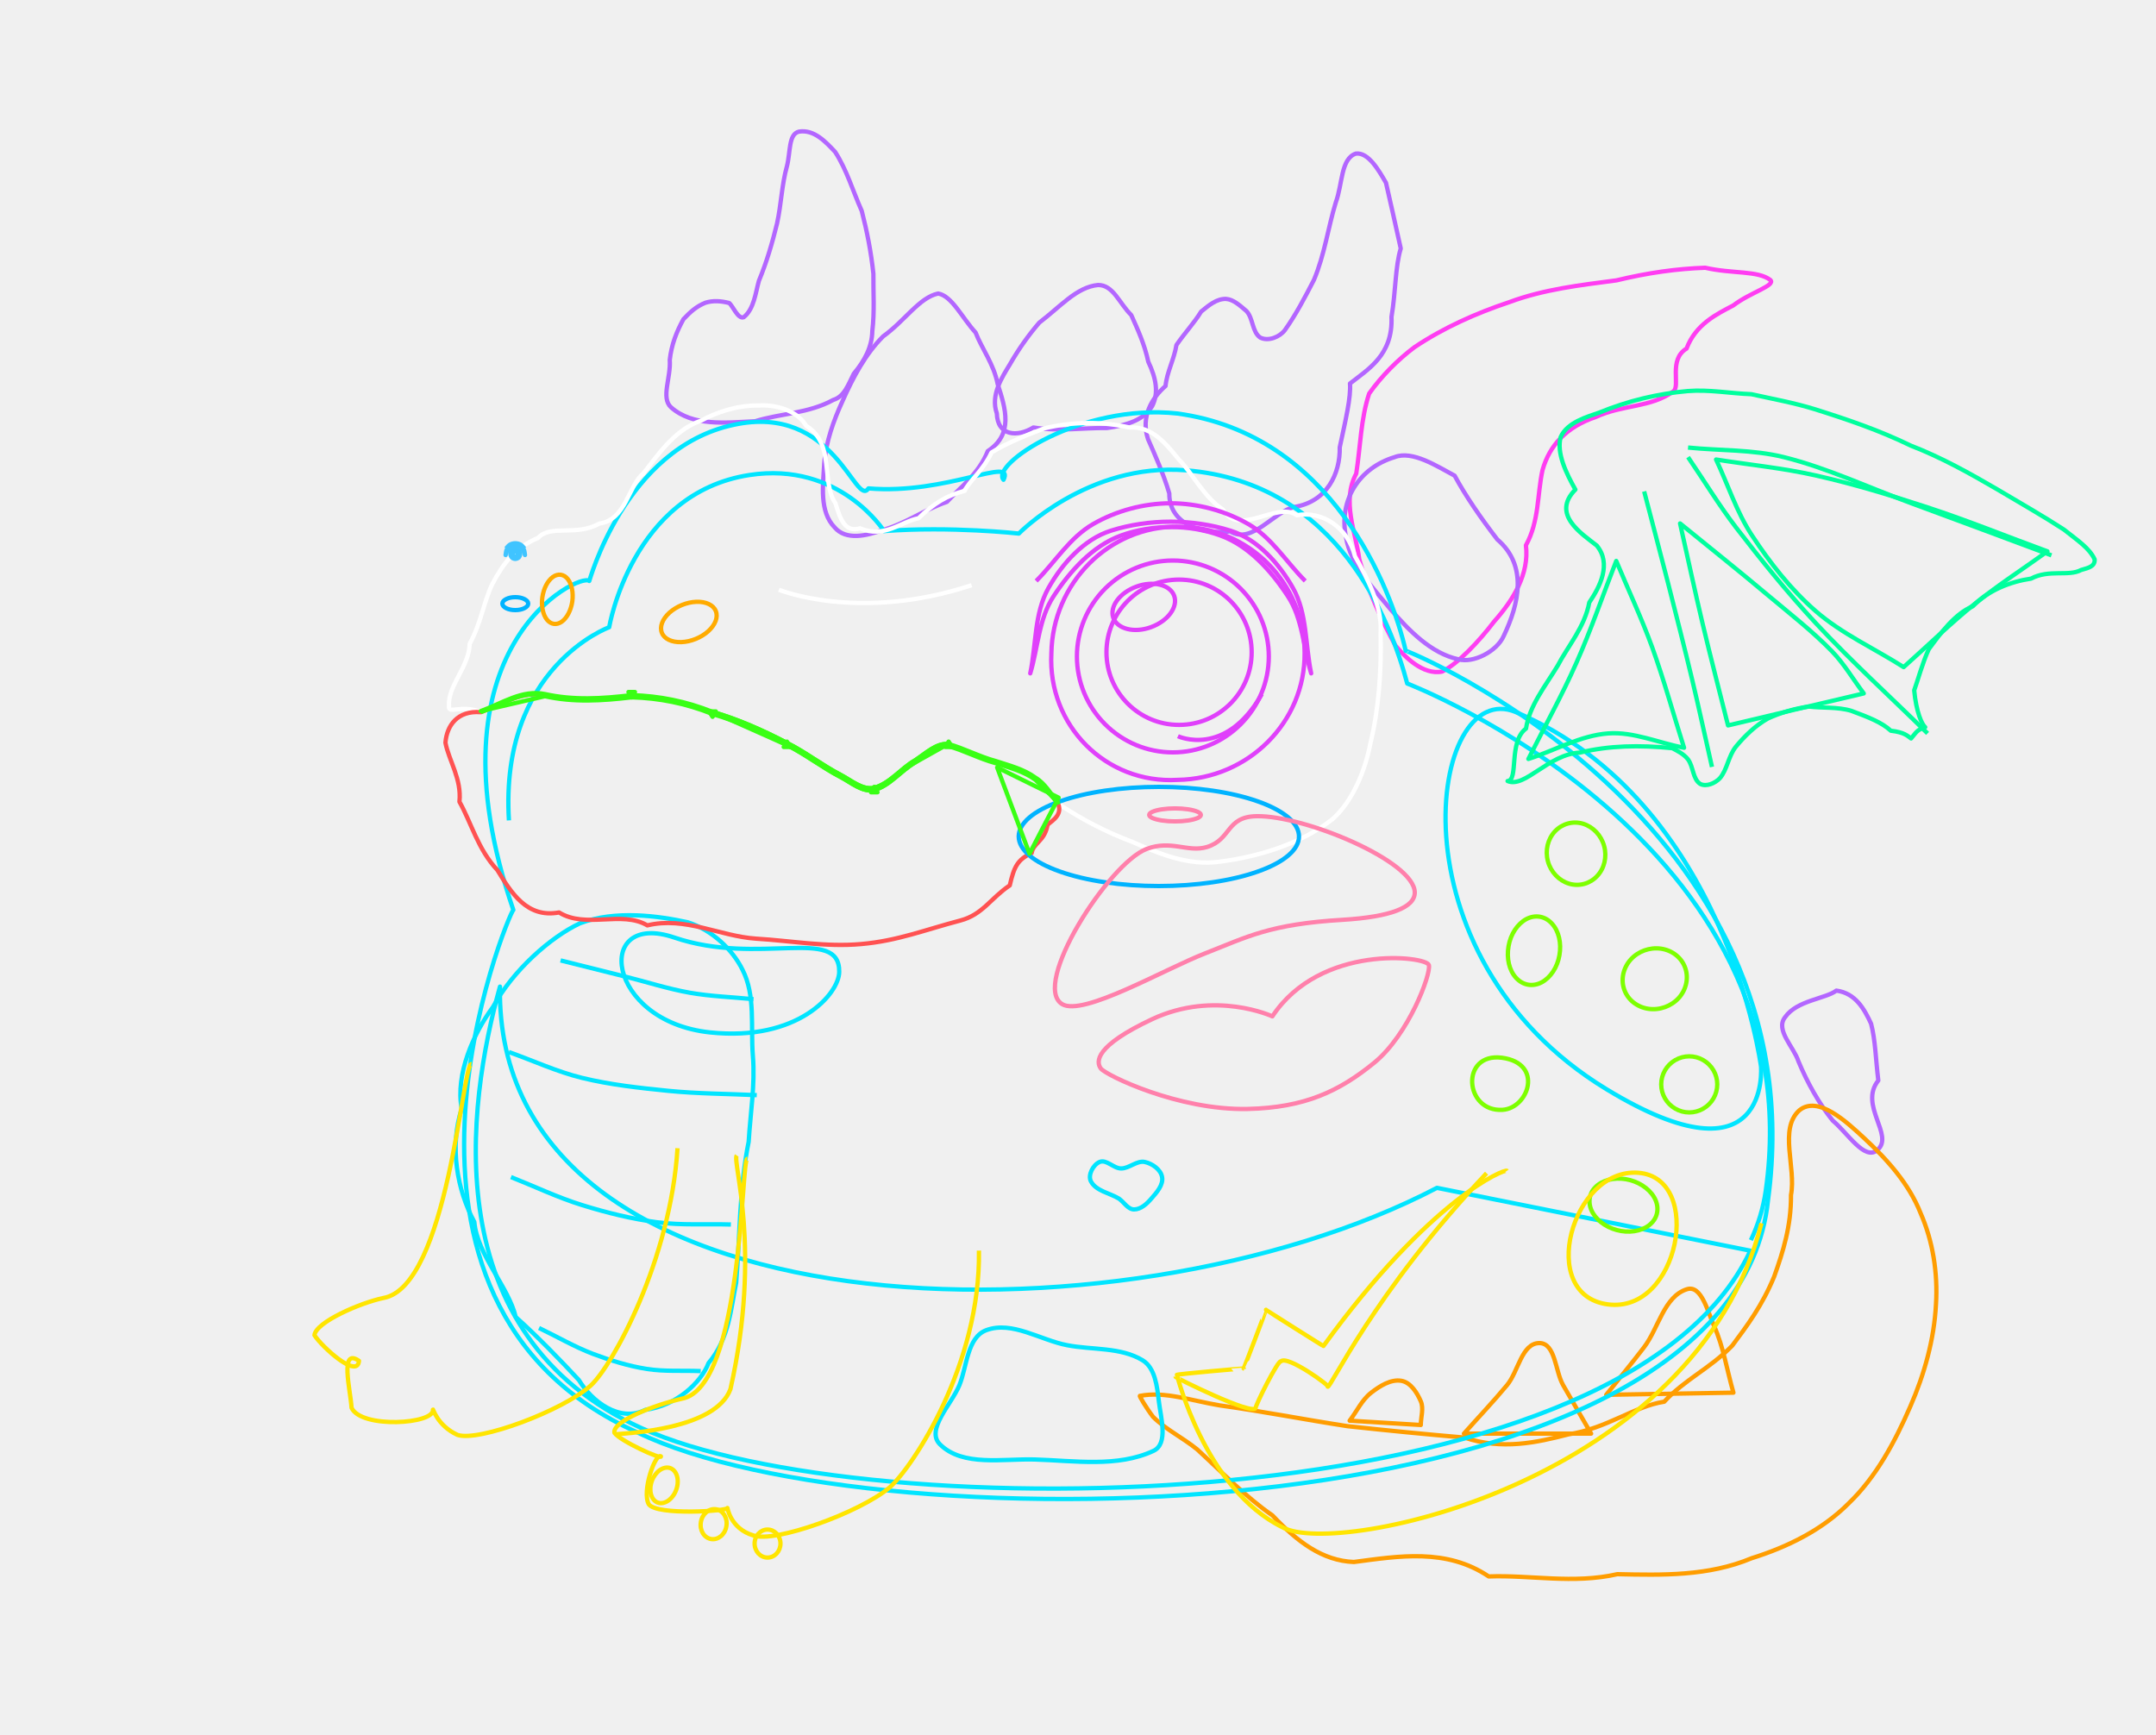
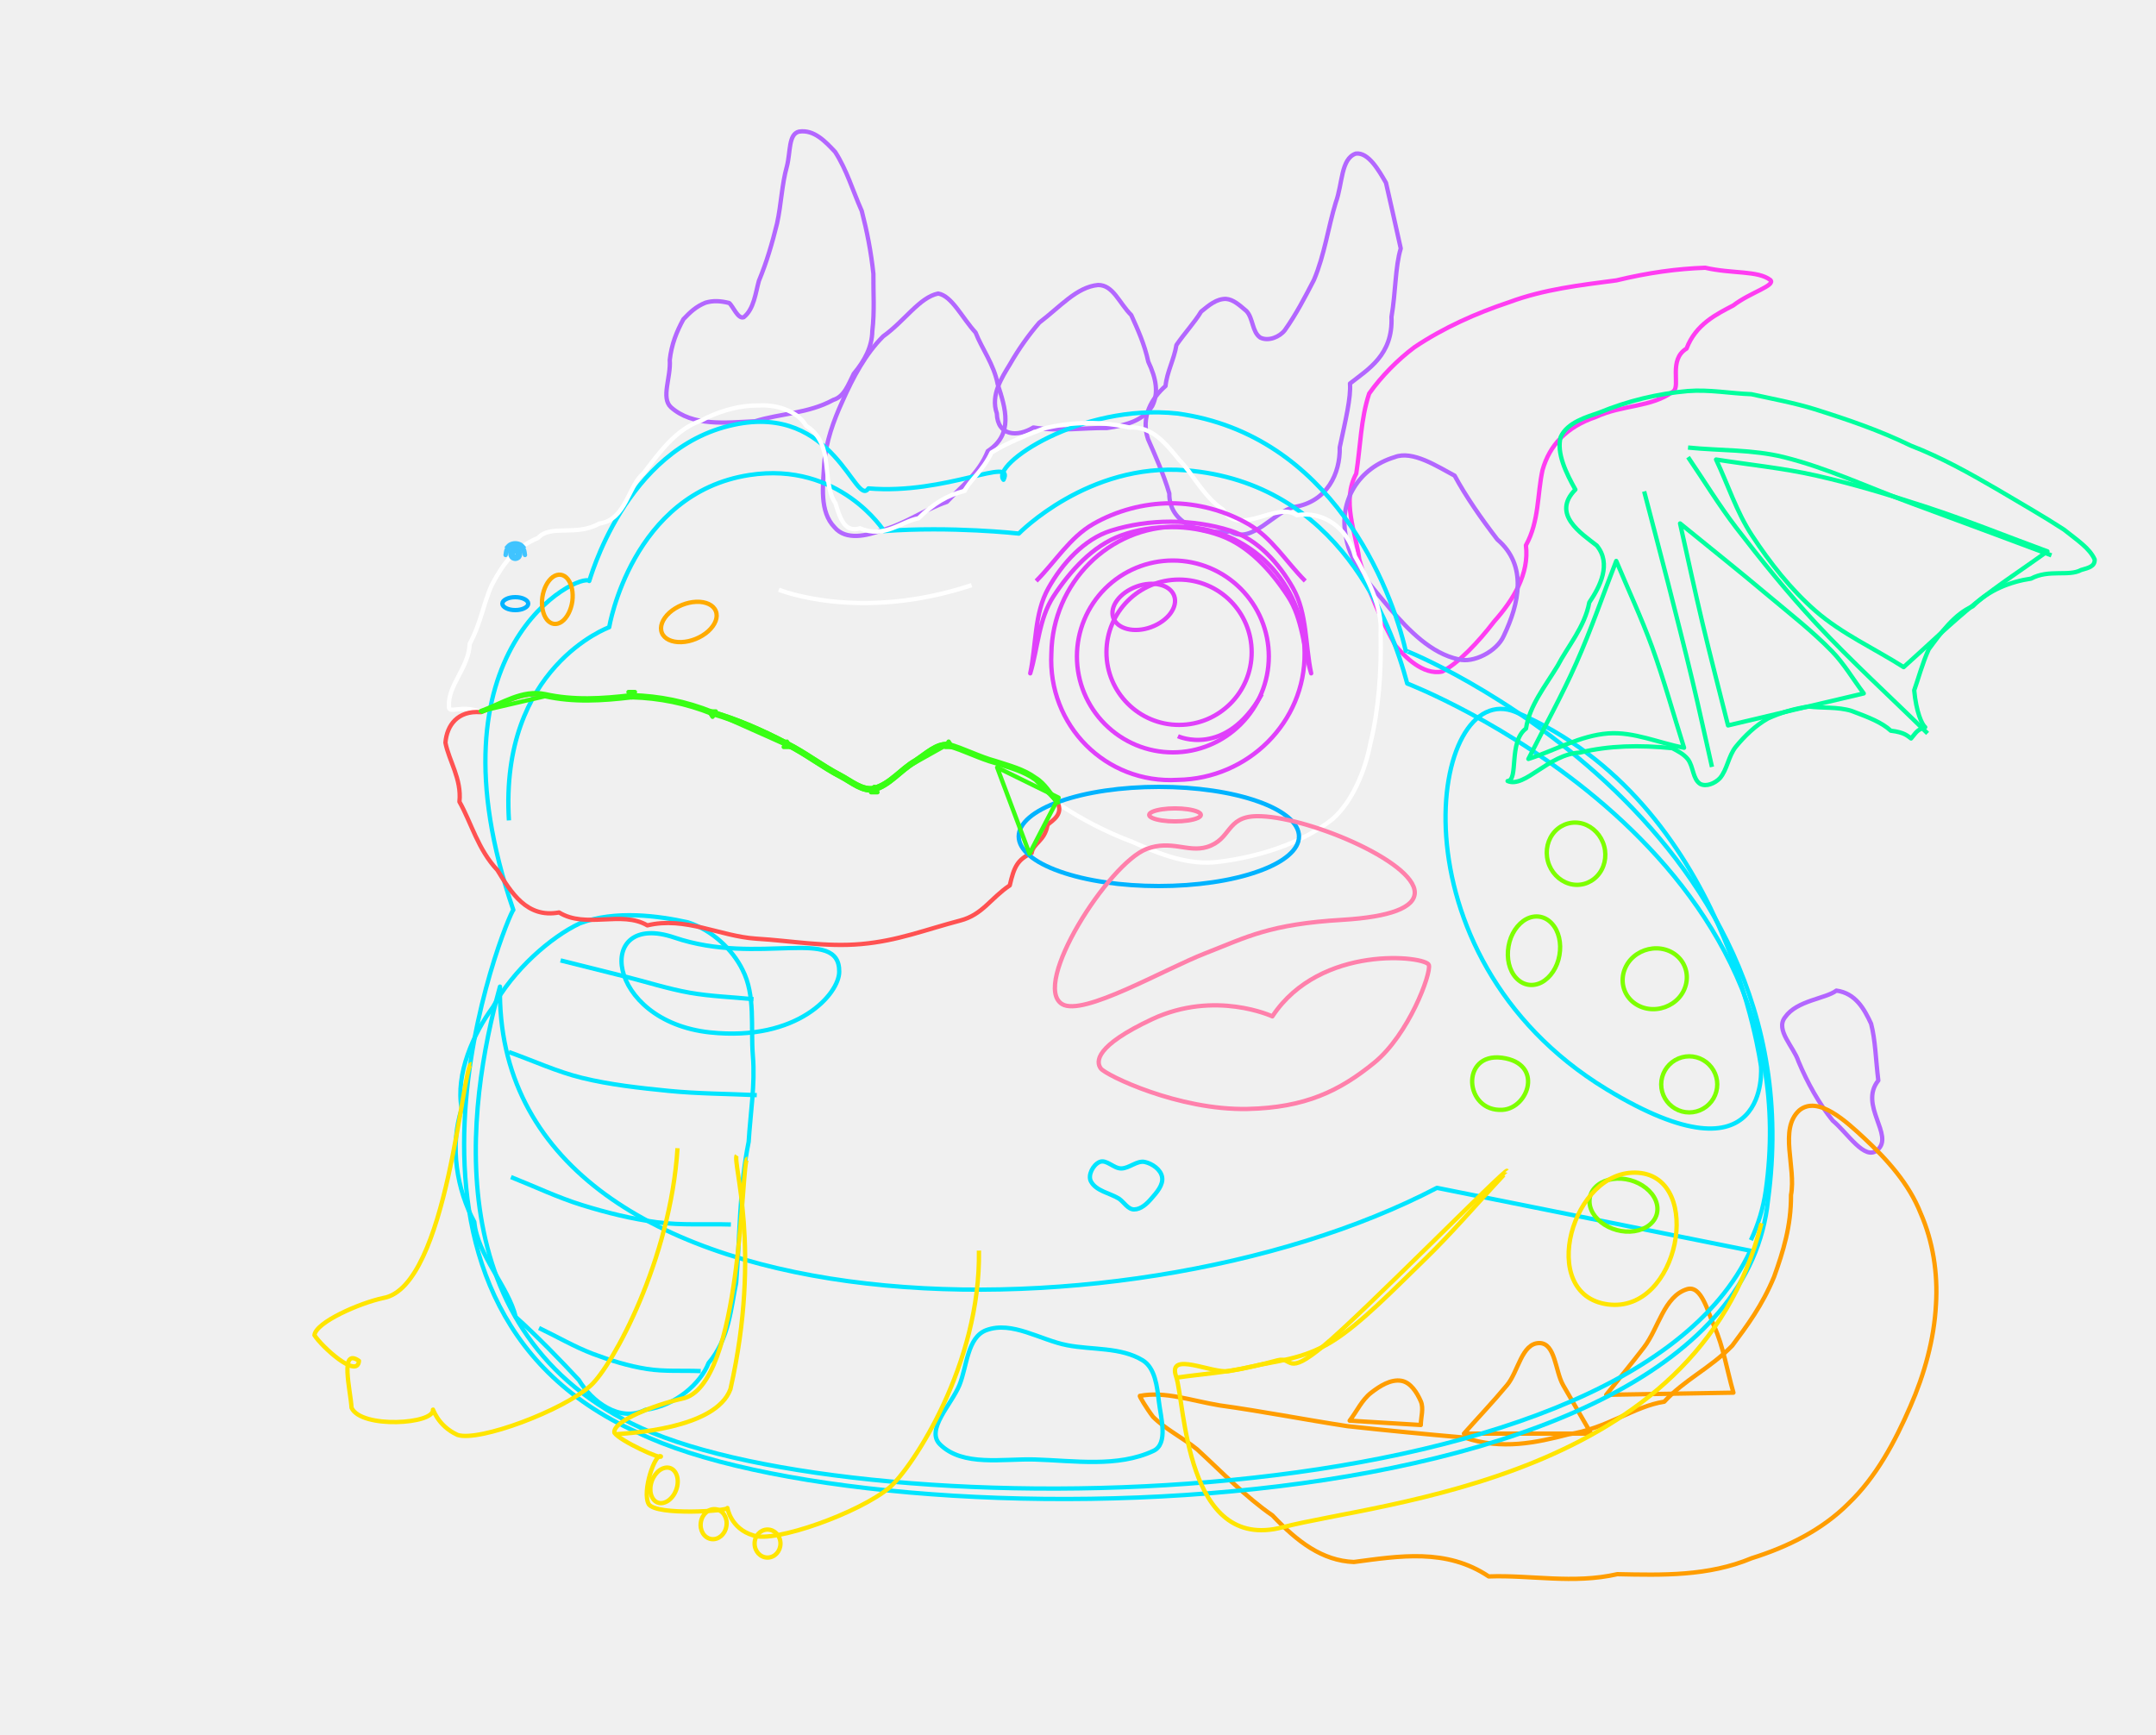
<svg xmlns="http://www.w3.org/2000/svg" width="2000" height="1609" viewBox="0 0 2000 1609">
  <g id="g_wing_back" fill="none" stroke="#ff3df2" stroke-width="4" stroke-linejoin="round">
    <path id="wing_lobe" d="M 1642.3 259.8 C 1647.2 265.0 1623.9 271.1 1607.8 283.4 C 1592.9 291.2 1573.0 300.7 1564.5 323.4 C 1547.5 333.6 1559.0 357.8 1552.4 363.0 C 1531.5 378.3 1505.1 375.3 1480.4 386.8 C 1453.1 396.0 1437.4 413.1 1430.9 436.1 C 1426.0 458.3 1427.9 483.6 1415.5 505.9 C 1418.8 532.2 1403.7 556.8 1386.1 576.5 C 1371.6 595.5 1352.7 615.4 1337.9 623.0 C 1319.9 626.7 1302.8 608.9 1294.4 598.8 C 1281.1 574.4 1268.6 547.1 1260.9 518.8 C 1257.7 493.6 1244.3 465.0 1258.1 439.4 C 1262.0 414.5 1262.3 388.4 1270.1 365.1 C 1281.4 349.0 1296.9 333.5 1312.0 322.2 C 1339.1 304.0 1369.2 290.6 1400.1 280.3 C 1432.4 268.3 1466.1 264.5 1499.5 260.1 C 1528.9 253.0 1555.6 249.3 1581.8 248.4 C 1607.4 254.2 1630.7 250.8 1642.3 259.8 Z" />
  </g>
  <g id="g_spikes" fill="none" stroke="#b366ff" stroke-width="4" stroke-linejoin="round">
    <path id="spike_head_3" d="M 1293.7 424.1 C 1310.4 417.5 1333.7 433.0 1349.4 441.3 C 1359.5 460.1 1374.2 481.3 1389.0 500.5 C 1417.3 524.7 1409.1 560.1 1395.0 589.8 C 1388.5 604.6 1366.5 615.4 1353.1 611.7 C 1327.4 606.2 1307.0 584.8 1289.9 565.2 C 1274.2 546.1 1252.6 523.4 1248.7 498.8 C 1241.3 464.2 1260.9 434.0 1293.7 424.1 Z" />
    <path id="spike_back_1" d="M 1703.5 919.0 C 1721.3 921.4 1729.4 936.1 1735.7 949.7 C 1739.7 965.1 1739.9 981.7 1742.4 1002.4 C 1724.0 1025.3 1757.6 1053.4 1741.6 1066.8 C 1729.9 1077.5 1713.9 1051.0 1700.1 1039.6 C 1687.4 1023.8 1676.6 1004.5 1668.3 984.6 C 1664.0 971.2 1646.6 955.5 1655.9 943.7 C 1666.8 928.0 1693.5 926.6 1703.5 919.0 Z" />
    <path id="horn_left" d="M 741.2 122.1 C 755.3 119.9 766.0 131.7 774.7 140.9 C 785.6 157.8 790.9 176.6 799.4 195.7 C 804.3 214.7 808.0 233.4 810.2 254.0 C 810.0 271.3 811.4 288.6 809.2 307.1 C 808.9 321.9 802.1 334.6 792.0 346.7 C 786.9 356.7 783.3 367.9 773.0 371.0 C 749.9 383.7 723.8 383.5 700.5 390.8 C 672.6 392.2 642.6 395.7 622.4 377.8 C 612.9 369.0 622.5 350.2 621.3 333.9 C 622.9 319.6 627.6 307.7 634.0 296.1 C 640.1 289.7 645.7 284.3 654.5 280.8 C 661.6 278.7 668.4 279.1 676.4 281.1 C 679.8 283.7 684.5 296.3 689.9 294.3 C 699.5 286.7 700.9 271.4 704.0 260.5 C 711.2 243.2 716.4 225.3 720.8 207.4 C 724.8 189.2 725.2 171.1 730.0 154.2 C 733.4 141.0 731.3 124.4 741.2 122.1 Z" />
    <path id="horn_right" d="M 1257.7 142.5 C 1269.4 141.0 1279.1 158.2 1285.7 169.6 C 1289.7 187.5 1294.6 208.4 1299.4 230.5 C 1294.2 247.5 1294.8 270.6 1290.8 294.0 C 1292.3 329.4 1269.1 342.5 1252.3 355.8 C 1253.3 368.6 1248.3 389.3 1242.8 415.0 C 1243.3 439.2 1231.1 465.4 1200.8 470.3 C 1181.8 474.4 1161.3 505.6 1141.2 493.0 C 1113.0 496.3 1084.4 485.1 1084.7 457.8 C 1079.7 440.6 1070.6 420.1 1065.0 407.5 C 1057.9 386.6 1068.7 369.0 1081.2 358.1 C 1082.4 345.3 1089.2 333.3 1091.3 320.1 C 1099.0 308.9 1108.0 299.3 1114.2 289.1 C 1121.4 283.2 1128.5 277.1 1137.3 277.3 C 1144.1 277.8 1149.8 283.1 1156.2 288.5 C 1162.6 295.2 1161.4 308.0 1169.1 313.2 C 1176.8 317.0 1187.2 312.4 1191.8 306.4 C 1202.2 291.8 1210.7 275.5 1218.9 259.6 C 1228.8 236.1 1231.9 211.4 1239.1 187.9 C 1245.5 170.5 1243.7 147.3 1257.7 142.5 Z" />
    <path id="spike_head_1" d="M 870.3 272.3 C 883.1 274.6 892.2 294.5 905.0 308.5 C 910.7 323.3 922.0 337.9 925.5 356.4 C 932.9 379.1 940.3 402.8 916.3 418.5 C 908.2 439.2 890.8 452.1 878.4 465.6 C 857.9 472.5 839.3 486.3 818.1 491.9 C 804.7 496.8 784.8 501.9 774.2 489.2 C 760.0 474.7 763.4 450.4 764.6 429.9 C 766.2 409.8 773.2 390.3 781.5 372.2 C 791.6 349.5 803.0 328.2 819.3 312.0 C 839.5 297.5 852.9 275.9 870.3 272.3 Z" />
    <path id="spike_head_2" d="M 1018.6 264.4 C 1032.7 264.3 1038.1 281.1 1049.4 292.3 C 1055.9 306.7 1061.7 319.5 1065.2 335.6 C 1072.6 351.2 1074.9 364.6 1068.9 376.6 C 1061.1 389.6 1046.0 394.4 1026.7 397.1 C 1005.8 396.7 983.2 400.5 958.6 396.6 C 943.8 405.7 925.3 404.6 924.7 383.5 C 918.6 366.4 929.8 349.6 936.7 338.2 C 945.5 322.8 954.8 310.1 964.1 299.3 C 983.6 284.5 998.7 266.3 1018.6 264.4 Z" />
  </g>
  <g id="g_tail" fill="none" stroke="#ff9d00" stroke-width="4" stroke-linejoin="round">
    <path id="tail" d="M 1057.5 1295.0 C 1080.5 1290.5 1105.0 1299.4 1131.3 1303.8 C 1170.5 1309.2 1209.6 1316.9 1250.0 1323.1 C 1286.9 1327.1 1322.8 1330.6 1358.7 1333.7 C 1393.1 1345.4 1425.1 1338.4 1454.9 1330.7 C 1490.8 1325.2 1515.7 1304.7 1543.8 1300.4 C 1562.7 1279.9 1586.2 1269.6 1606.9 1248.4 C 1620.7 1229.8 1634.6 1211.4 1645.8 1184.3 C 1654.0 1161.3 1661.6 1137.5 1661.4 1108.7 C 1666.3 1082.8 1650.0 1047.7 1669.0 1030.2 C 1686.4 1015.6 1713.4 1041.2 1729.2 1055.8 C 1750.5 1075.6 1770.8 1098.1 1781.6 1125.4 C 1793.1 1151.6 1797.7 1181.2 1795.9 1210.1 C 1794.2 1242.6 1785.1 1275.1 1772.0 1305.0 C 1757.8 1337.6 1740.5 1370.1 1714.9 1394.7 C 1690.0 1419.7 1657.7 1435.3 1624.9 1445.6 C 1584.8 1462.4 1542.1 1461.3 1500.3 1460.4 C 1459.4 1469.7 1419.7 1461.0 1381.0 1462.5 C 1341.7 1436.1 1297.8 1443.6 1255.9 1449.1 C 1226.6 1447.9 1203.6 1430.4 1180.4 1405.9 C 1155.2 1388.5 1134.3 1366.4 1110.4 1344.5 C 1096.6 1333.4 1081.3 1326.1 1069.6 1314.4 C 1063.8 1306.9 1056.1 1294.1 1057.5 1295.0 Z" />
    <path id="tail_spike_1" d="M 1252.0 1318.0 C 1258.7 1309.3 1263.3 1298.7 1272.0 1292.0 C 1279.9 1285.9 1290.1 1279.3 1300.0 1281.0 C 1308.6 1282.5 1314.5 1292.0 1318.0 1300.0 C 1320.9 1306.7 1318.0 1314.7 1318.0 1322.0 C 1296.0 1320.7 1274.0 1319.3 1252.0 1318.0 Z" />
    <path id="tail_spike_2" d="M 1358.0 1330.0 C 1371.3 1315.0 1385.2 1300.4 1398.0 1285.0 C 1408.5 1272.4 1411.6 1246.0 1428.0 1246.0 C 1442.9 1246.0 1442.6 1272.0 1450.0 1285.0 C 1458.6 1300.0 1467.3 1315.0 1476.0 1330.0 C 1436.7 1330.0 1397.3 1330.0 1358.0 1330.0 Z" />
    <path id="tail_spike_3" d="M 1490.0 1294.0 C 1501.7 1279.3 1513.6 1264.9 1525.0 1250.0 C 1538.6 1232.2 1543.6 1202.6 1565.0 1196.0 C 1578.4 1191.9 1584.2 1217.2 1590.0 1230.0 C 1598.8 1249.6 1602.0 1271.3 1608.0 1292.0 C 1568.7 1292.7 1529.3 1293.3 1490.0 1294.0 Z" />
  </g>
  <g id="g_body" fill="none" stroke="#00e5ff" stroke-width="4" stroke-linejoin="round">
    <path id="body" d="M 476.2 844.2 C 392.2 599.5 538.5 530.6 546.6 539.0 C 546.5 540.7 579.3 415.6 680.7 394.1 C 774.1 373.8 793.6 471.5 805.6 453.1 C 877.8 459.2 942.0 422.4 930.9 445.1 C 918.5 431.1 1002.7 374.0 1092.0 383.6 C 1235.4 403.0 1290.7 545.6 1304.0 603.8 C 1304.3 602.5 1687.6 760.8 1640.1 1113.3 C 1608.0 1426.5 811.7 1436.3 591.5 1329.0 C 320.7 1207.9 472.7 844.8 476.2 844.2 Z" />
    <path id="body_shade" d="M 1623.7 1160.3 C 1505.9 1414.3 801.8 1418.6 595.3 1325.0 C 403.3 1238.0 433.3 1024.9 463.8 915.3 C 457.9 1243.0 1041.8 1254.2 1333.0 1102.0 C 1333.0 1102.0 1623.7 1160.3 1623.7 1160.3 Z" />
    <path id="back_shade" d="M 1406.3 660.7 C 1326.1 626.6 1286.0 886.2 1490.1 1010.4 C 1643.1 1103.5 1633.6 989.5 1633.6 989.5 C 1633.6 989.5 1601.5 743.5 1406.3 660.7 Z" />
    <path id="body_rim" d="M 472.1 761.1 C 463.4 618.8 565.1 581.9 565.1 581.9 C 565.1 581.9 585.8 457.6 695.1 440.7 C 779.1 427.8 820.1 492.7 820.1 492.7 C 882.6 488.0 945.1 495.0 945.1 495.0 C 945.1 495.0 1009.4 429.0 1100.1 436.3 C 1242.5 447.9 1290.3 577.7 1305.4 634.1 C 1305.4 634.1 1684.1 779.6 1638.0 1104.6 C 1635.7 1120.8 1631.0 1136.1 1624.2 1150.5" />
    <path id="chin_highlight" d="M 778.5 901.6 C 779.0 858.6 704.2 896.5 625.6 869.8 C 550.7 844.3 561.4 947.4 658.7 957.8 C 740.0 966.4 778.3 922.1 778.5 901.6 Z" />
    <path id="belly" d="M 537.9 856.6 C 570.9 844.0 611.4 849.8 637.9 855.6 C 660.5 862.7 679.5 880.9 688.7 899.5 C 701.1 923.5 696.2 952.7 698.4 979.6 C 700.6 1006.2 696.1 1032.6 694.5 1059.2 C 685.7 1102.3 686.5 1146.3 682.9 1190.2 C 678.1 1212.6 676.6 1242.0 657.3 1264.5 C 650.3 1282.8 627.1 1304.2 598.8 1307.9 C 574.6 1320.0 548.8 1299.9 537.0 1280.3 C 520.9 1263.0 498.6 1239.8 478.4 1221.8 C 471.8 1193.9 442.8 1164.4 440.0 1133.6 C 423.9 1104.0 416.9 1063.3 428.3 1028.6 C 422.3 996.5 439.3 958.6 457.3 934.2 C 476.0 900.0 510.7 869.4 537.9 856.6 Z" />
    <path id="belly_under" d="M 915.0 1234.0 C 938.9 1225.2 965.0 1243.2 990.0 1248.0 C 1013.4 1252.5 1039.7 1249.6 1060.0 1262.0 C 1071.6 1269.1 1073.4 1286.5 1075.0 1300.0 C 1076.8 1315.3 1084.0 1339.4 1070.0 1346.0 C 1036.7 1361.6 996.7 1355.1 960.0 1354.0 C 930.3 1353.1 893.2 1360.9 872.0 1340.0 C 858.3 1326.5 882.7 1302.9 890.0 1285.0 C 897.1 1267.5 897.2 1240.6 915.0 1234.0 Z" />
    <path id="belly_stripe_1" d="M 520.0 891.0 C 540.0 896.0 560.0 901.0 580.0 906.0 C 600.0 911.0 619.7 917.4 640.0 921.0 C 659.5 924.4 679.3 925.0 699.0 927.0" />
    <path id="belly_stripe_2" d="M 472.0 976.0 C 494.7 984.0 516.6 994.3 540.0 1000.0 C 566.2 1006.4 593.2 1009.3 620.0 1012.0 C 647.2 1014.7 674.7 1014.7 702.0 1016.0" />
    <path id="belly_stripe_3" d="M 474.0 1092.0 C 496.0 1100.7 517.4 1111.0 540.0 1118.0 C 562.9 1125.1 586.3 1130.9 610.0 1134.0 C 632.5 1136.9 655.3 1135.3 678.0 1136.0" />
    <path id="belly_stripe_4" d="M 500.0 1232.0 C 516.7 1240.0 532.7 1249.4 550.0 1256.0 C 566.2 1262.1 582.9 1267.3 600.0 1270.0 C 616.5 1272.6 633.3 1271.3 650.0 1272.0" />
    <path id="heart" d="M 1038.0 1112.0 C 1029.3 1106.7 1016.8 1105.0 1012.0 1096.0 C 1008.9 1090.2 1014.0 1080.6 1020.0 1078.0 C 1026.4 1075.3 1033.0 1084.0 1040.0 1084.0 C 1047.6 1084.0 1054.6 1076.4 1062.0 1078.0 C 1068.9 1079.5 1076.8 1085.0 1078.0 1092.0 C 1079.3 1099.3 1072.9 1106.4 1068.0 1112.0 C 1063.9 1116.8 1058.3 1122.0 1052.0 1122.0 C 1046.3 1122.0 1042.7 1115.3 1038.0 1112.0 Z" />
  </g>
  <g id="g_spots" fill="none" stroke="#7dff00" stroke-width="4" stroke-linejoin="round">
    <path id="spot_6" d="M 1393.9 1029.6 C 1418.1 1028.0 1432.2 986.5 1393.3 981.3 C 1354.4 976.2 1358.3 1031.9 1393.9 1029.6 Z" />
    <path id="spot_1" d="M 1435.9 799.0 C 1433.2 789.0 1435.7 778.4 1442.5 771.2 C 1449.2 764.1 1459.1 761.4 1468.5 764.2 C 1477.9 767.1 1485.4 775.0 1488.1 785.0 C 1490.8 795.0 1488.3 805.6 1481.5 812.8 C 1474.8 819.9 1464.9 822.6 1455.5 819.8 C 1446.1 816.9 1438.6 809.0 1435.9 799.0 Z" />
    <path id="spot_2" d="M 1399.4 877.8 C 1401.3 866.6 1407.7 857.0 1416.0 852.6 C 1424.3 848.3 1433.3 849.9 1439.6 856.8 C 1446.0 863.7 1448.6 874.9 1446.6 886.2 C 1444.7 897.4 1438.3 907.0 1430.0 911.4 C 1421.7 915.7 1412.7 914.1 1406.4 907.2 C 1400.0 900.3 1397.4 889.1 1399.4 877.8 Z" />
    <path id="spot_3" d="M 1506.8 918.3 C 1503.4 908.9 1505.6 898.2 1512.6 890.3 C 1519.6 882.5 1530.4 878.6 1540.8 880.1 C 1551.2 881.6 1559.8 888.3 1563.2 897.7 C 1566.6 907.1 1564.4 917.8 1557.4 925.7 C 1550.4 933.5 1539.6 937.4 1529.2 935.9 C 1518.8 934.4 1510.2 927.7 1506.8 918.3 Z" />
    <path id="spot_4" d="M 1541.0 1006.0 C 1541.0 996.7 1546.0 988.1 1554.0 983.5 C 1562.0 978.8 1572.0 978.8 1580.0 983.5 C 1588.0 988.1 1593.0 996.7 1593.0 1006.0 C 1593.0 1015.3 1588.0 1023.9 1580.0 1028.5 C 1572.0 1033.2 1562.0 1033.2 1554.0 1028.5 C 1546.0 1023.9 1541.0 1015.3 1541.0 1006.0 Z" />
    <path id="spot_5" d="M 1475.1 1109.7 C 1477.3 1101.4 1485.3 1095.4 1495.9 1093.8 C 1506.6 1092.2 1518.4 1095.4 1526.8 1102.1 C 1535.3 1108.8 1539.1 1118.0 1536.9 1126.3 C 1534.7 1134.6 1526.7 1140.6 1516.1 1142.2 C 1505.4 1143.8 1493.6 1140.6 1485.2 1133.9 C 1476.7 1127.2 1472.9 1118.0 1475.1 1109.7 Z" />
  </g>
  <g id="g_legs" fill="none" stroke="#ffe500" stroke-width="4" stroke-linejoin="round">
    <path id="foot_front_far" d="M 437.3 987.2 C 429.0 985.6 415.6 1193.9 355.5 1204.2 C 333.5 1208.9 292.9 1226.7 291.7 1238.7 C 298.4 1249.3 331.7 1279.7 333.0 1262.5 C 314.7 1249.7 325.2 1289.8 326.1 1306.0 C 335.0 1325.6 403.1 1321.2 401.6 1307.8 C 401.4 1305.6 405.1 1322.3 424.4 1331.2 C 444.2 1337.8 522.2 1308.7 548.1 1285.3 C 568.6 1266.5 622.0 1168.5 628.5 1065.2" />
-     <path id="hind_leg" d="M 1397.9 1086.2 C 1396.3 1084.0 1327.3 1111.3 1227.7 1248.7 C 1228.4 1249.5 1174.8 1215.6 1174.4 1215.1 C 1174.6 1215.3 1153.9 1269.6 1153.7 1269.6 C 1153.8 1269.3 1091.7 1274.8 1091.7 1275.5 C 1091.7 1274.4 1117.3 1381.4 1189.7 1416.9 C 1240.8 1445.5 1573.9 1373.4 1634.0 1134.8" />
-     <path id="hind_leg_line" d="M 1090.6 1277.4 C 1090.4 1277.9 1162.2 1313.8 1164.9 1306.1 C 1164.2 1304.3 1185.8 1261.2 1188.2 1263.0 C 1194.3 1256.7 1235.9 1287.2 1231.6 1286.4 C 1233.8 1289.3 1273.4 1200.4 1379.0 1088.4" />
+     <path id="hind_leg" d="M 1397.9 1086.2 C 1396.3 1084.0 1263.2 1219.4 1227.7 1248.7 C 1192.2 1278.0 1199.6 1258.1 1185.0 1262.0 C 1170.4 1265.9 1155.7 1269.5 1140.0 1272.0 C 1124.3 1274.5 1082.7 1252.8 1091.0 1277.0 C 1099.3 1301.2 1099.2 1440.6 1189.7 1416.9 C 1280.2 1393.2 1573.9 1373.4 1634.0 1134.8" />
+     <path id="hind_leg_line" d="M 1092.0 1278.0 C 1114.7 1274.7 1136.2 1273.5 1160.0 1268.0 C 1183.8 1262.5 1208.3 1261.3 1235.0 1245.0 C 1261.7 1228.7 1293.3 1195.8 1320.0 1170.0 C 1346.7 1144.2 1370.0 1116.7 1395.0 1090.0" />
    <path id="hind_knee" d="M 1491.5 1210.1 C 1557.6 1218.9 1581.1 1092.7 1519.7 1088.0 C 1458.2 1083.4 1425.4 1201.4 1491.5 1210.1 Z" />
    <path id="leg_front_near" d="M 693.2 1075.1 C 687.4 1074.5 689.3 1287.1 632.6 1297.6 C 608.0 1303.1 567.6 1318.5 570.0 1329.3 C 575.2 1336.8 614.2 1354.6 613.1 1351.1 C 608.0 1347.6 595.2 1383.4 601.8 1395.5 C 609.3 1406.3 676.0 1401.7 674.8 1399.0 C 674.7 1398.3 677.4 1418.1 698.7 1424.4 C 717.9 1431.9 797.8 1403.3 825.4 1379.8 C 846.6 1361.1 909.8 1265.8 908.1 1160.2" />
    <path id="leg_front_near_line" d="M 572.0 1330.5 C 581.3 1329.7 664.0 1326.1 677.6 1288.7 C 707.0 1158.3 679.1 1078.4 683.4 1071.9" />
    <path id="toe_near_1" d="M 604.7 1373.9 C 607.9 1365.1 615.6 1359.8 621.8 1362.0 C 628.0 1364.3 630.5 1373.3 627.3 1382.1 C 624.1 1390.9 616.4 1396.2 610.2 1394.0 C 604.0 1391.7 601.5 1382.7 604.7 1373.9 Z" />
    <path id="toe_near_2" d="M 650.2 1411.9 C 651.5 1404.3 657.9 1399.1 664.4 1400.2 C 671.0 1401.4 675.2 1408.5 673.8 1416.1 C 672.5 1423.7 666.1 1428.9 659.6 1427.8 C 653.0 1426.6 648.8 1419.5 650.2 1411.9 Z" />
    <path id="toe_near_3" d="M 700.0 1432.0 C 700.0 1424.8 705.4 1419.0 712.0 1419.0 C 718.6 1419.0 724.0 1424.8 724.0 1432.0 C 724.0 1439.2 718.6 1445.0 712.0 1445.0 C 705.4 1445.0 700.0 1439.2 700.0 1432.0 Z" />
  </g>
  <g id="g_wing" fill="none" stroke="#00ff9d" stroke-width="4" stroke-linejoin="round">
    <path id="wing_main" d="M 1447.8 405.3 C 1454.0 391.7 1472.3 386.7 1483.5 382.8 C 1510.4 371.7 1538.2 365.2 1565.6 362.8 C 1585.6 361.2 1605.0 365.0 1624.6 365.7 C 1644.3 370.1 1664.1 373.6 1683.7 379.7 C 1713.9 389.2 1743.8 399.4 1772.5 413.4 C 1801.0 424.4 1827.2 439.1 1853.3 454.3 C 1874.8 467.1 1895.1 478.6 1914.6 491.3 C 1927.4 501.5 1938.3 508.5 1943.1 519.0 C 1943.4 525.5 1937.5 526.8 1930.5 528.8 C 1919.1 535.1 1900.6 527.9 1884.1 536.8 C 1865.4 539.5 1844.6 547.4 1830.0 562.5 C 1813.4 569.2 1799.8 587.9 1789.2 602.3 C 1783.5 614.6 1778.9 631.6 1775.7 640.4 C 1777.5 660.5 1782.9 672.3 1785.9 674.6 C 1778.3 677.3 1778.2 678.6 1772.8 685.1 C 1769.5 682.8 1766.9 679.4 1754.0 677.9 C 1745.7 670.2 1733.3 665.4 1717.5 659.5 C 1704.9 655.6 1689.8 657.0 1678.2 655.5 C 1664.8 657.2 1651.0 661.5 1640.1 666.5 C 1628.5 673.0 1618.5 682.7 1610.2 692.8 C 1603.2 701.6 1602.3 714.0 1595.4 722.0 C 1590.8 726.8 1582.7 730.2 1577.1 727.2 C 1570.1 722.5 1571.0 711.4 1565.8 704.4 C 1561.8 699.4 1556.0 696.6 1551.3 694.1 C 1520.8 691.1 1492.7 691.6 1465.6 698.2 C 1436.6 699.5 1414.6 731.5 1398.5 724.6 C 1409.0 723.9 1399.1 688.1 1415.6 675.9 C 1418.8 654.6 1433.2 637.0 1444.9 617.7 C 1454.1 599.9 1470.1 581.7 1474.3 558.9 C 1484.2 544.3 1495.2 523.0 1481.2 506.1 C 1466.8 494.8 1438.8 477.0 1461.4 454.2 C 1453.0 439.3 1443.6 420.2 1447.8 405.3 Z" />
    <path id="wing_membrane_1" d="M 1499.3 520.4 C 1510.4 547.1 1522.7 573.2 1532.6 600.4 C 1543.7 631.1 1552.3 662.6 1562.2 693.7 C 1538.8 689.3 1515.7 678.7 1491.9 680.4 C 1466.0 682.3 1442.5 696.2 1417.8 704.1 C 1432.6 674.5 1448.8 645.5 1462.2 615.2 C 1476.0 584.2 1486.9 552.0 1499.3 520.4 Z" />
    <path id="wing_membrane_2" d="M 1558.5 485.6 C 1585.7 507.8 1613.2 529.6 1640.0 552.2 C 1660.1 569.1 1681.0 585.3 1699.3 604.1 C 1710.7 615.8 1719.0 630.2 1728.9 643.3 C 1707.9 648.2 1686.9 653.1 1665.9 658.1 C 1644.9 663.0 1624.0 668.0 1603.0 673.0 C 1595.1 641.4 1586.8 609.8 1579.3 578.1 C 1572.0 547.4 1565.4 516.4 1558.5 485.6 Z" />
    <path id="wing_membrane_3" d="M 1591.9 426.3 C 1622.7 431.2 1653.9 434.2 1684.4 441.1 C 1719.5 449.0 1753.9 459.5 1788.1 470.7 C 1825.6 483.0 1862.2 497.9 1899.3 511.5 C 1877.1 527.5 1854.0 542.4 1832.6 559.6 C 1809.4 578.3 1788.1 599.1 1765.9 618.9 C 1738.7 601.6 1708.7 588.1 1684.4 567.0 C 1661.3 546.9 1642.0 522.3 1625.2 496.7 C 1610.9 475.0 1603.0 449.8 1591.9 426.3 Z" />
    <path id="wing_bone_1" d="M 1525.2 455.9 C 1532.6 484.3 1540.1 512.7 1547.4 541.1 C 1554.9 570.7 1562.5 600.3 1569.6 630.0 C 1576.1 657.1 1581.9 684.3 1588.1 711.5" />
    <path id="wing_bone_2" d="M 1565.9 424.1 C 1580.7 445.8 1594.4 468.4 1610.4 489.3 C 1633.9 519.8 1658.2 549.9 1684.4 578.1 C 1717.5 613.7 1753.5 646.3 1788.1 680.4" />
    <path id="wing_bone_3" d="M 1565.9 415.2 C 1595.5 418.2 1625.9 416.9 1654.8 424.1 C 1695.6 434.3 1733.9 452.5 1773.3 467.0 C 1816.6 482.9 1859.8 499.1 1903.0 515.2" />
  </g>
  <g id="g_head" fill="none" stroke="#ffffff" stroke-width="4" stroke-linejoin="round">
    <path id="brow_fold" d="M 722.5 547.1 C 722.5 547.1 796.6 577.5 901.3 542.9" />
    <path id="head" d="M 416.5 655.4 C 415.1 635.9 435.1 619.1 435.7 597.3 C 446.4 577.5 448.5 559.2 456.5 542.2 C 466.8 522.6 478.0 507.9 499.2 499.0 C 510.6 486.2 534.8 497.9 555.9 485.7 C 580.7 482.5 583.0 450.0 596.7 439.4 C 611.5 420.2 626.6 398.4 650.0 390.4 C 663.7 382.9 683.3 375.9 703.6 376.2 C 717.4 375.2 738.6 379.5 747.9 395.1 C 774.8 411.7 761.5 447.5 775.0 466.9 C 779.5 481.9 784.0 494.4 797.8 490.1 C 820.2 499.8 836.1 483.8 852.1 480.8 C 865.9 467.2 878.4 459.5 894.9 455.4 C 899.0 446.3 911.8 436.8 919.8 419.8 C 935.2 410.3 953.7 403.2 968.7 397.4 C 995.9 390.8 1023.0 391.0 1047.6 396.6 C 1069.0 395.2 1081.8 412.0 1094.0 426.8 C 1105.5 438.0 1116.1 460.5 1134.6 472.9 C 1149.1 498.7 1184.7 464.6 1202.9 478.0 C 1226.5 473.7 1250.1 488.9 1256.9 516.0 C 1268.3 536.2 1282.5 563.1 1280.7 587.4 C 1281.6 622.6 1278.9 658.5 1271.2 689.8 C 1266.6 714.3 1254.7 743.7 1235.9 760.1 C 1205.6 783.8 1164.6 795.3 1131.3 799.4 C 1103.2 803.5 1075.3 792.2 1050.6 781.1 C 1026.4 772.1 1002.9 759.9 981.5 745.5 C 974.7 737.6 969.6 727.9 960.6 722.5 C 949.7 714.5 936.4 711.2 923.6 707.0 C 908.3 702.9 893.8 695.0 879.6 691.2 C 868.3 690.4 858.9 699.9 848.7 706.5 C 835.6 714.0 825.5 727.9 810.9 731.9 C 800.1 734.2 789.8 725.1 779.9 719.9 C 762.7 711.0 747.4 698.9 730.0 690.2 C 707.6 678.5 684.8 668.4 660.9 661.4 C 636.6 651.6 611.5 646.6 586.0 645.9 C 558.5 649.2 531.9 650.8 505.5 644.9 C 484.2 640.5 466.3 653.3 446.0 660.7 C 428.8 653.2 415.6 662.9 416.5 655.4 Z" />
  </g>
  <g id="g_jaw" fill="none" stroke="#ff5252" stroke-width="4" stroke-linejoin="round">
    <path id="jaw" d="M 446.0 660.7 C 466.3 653.3 484.2 640.5 505.5 644.9 C 531.9 650.8 558.5 649.2 586.0 645.9 C 611.5 646.6 636.6 651.6 660.9 661.4 C 684.8 668.4 707.6 678.5 730.0 690.2 C 747.4 698.9 762.7 711.0 779.9 719.9 C 789.8 725.1 800.1 734.2 810.9 731.9 C 825.5 727.9 835.6 714.0 848.7 706.5 C 858.9 699.9 868.3 690.4 879.6 691.2 C 893.8 695.0 908.3 702.9 923.6 707.0 C 936.4 711.2 949.7 714.5 960.6 722.5 C 969.6 727.9 974.7 737.6 981.5 745.5 C 987.0 758.2 970.6 763.8 971.6 766.1 C 968.7 780.6 958.5 782.1 957.0 791.4 C 943.9 797.5 940.7 804.0 936.7 821.4 C 918.8 833.4 911.6 848.5 890.8 854.0 C 858.0 862.6 832.8 872.8 799.1 875.8 C 765.9 878.8 734.5 872.8 701.2 870.8 C 667.9 868.6 635.5 850.0 600.5 858.5 C 576.6 844.4 543.5 861.9 518.6 846.5 C 488.7 852.1 474.1 828.0 461.4 807.2 C 443.4 788.2 437.1 763.1 426.2 743.8 C 428.4 722.7 416.3 705.5 413.2 689.0 C 414.5 673.0 424.4 659.0 446.0 660.7 Z" />
  </g>
  <g id="g_cheek" fill="none" stroke="#00b3ff" stroke-width="4" stroke-linejoin="round">
    <path id="cheek_puff" d="M 945.0 776.0 C 945.0 763.8 958.7 752.1 983.1 743.5 C 1007.5 734.8 1040.5 730.0 1075.0 730.0 C 1109.5 730.0 1142.5 734.8 1166.9 743.5 C 1191.3 752.1 1205.0 763.8 1205.0 776.0 C 1205.0 788.2 1191.3 799.9 1166.9 808.5 C 1142.5 817.2 1109.5 822.0 1075.0 822.0 C 1040.5 822.0 1007.5 817.2 983.1 808.5 C 958.7 799.9 945.0 788.2 945.0 776.0 Z" />
    <path id="cheek_puff_far" d="M 466.0 560.0 C 466.0 558.4 467.3 556.9 469.5 555.8 C 471.8 554.6 474.8 554.0 478.0 554.0 C 481.2 554.0 484.2 554.6 486.5 555.8 C 488.7 556.9 490.0 558.4 490.0 560.0 C 490.0 561.6 488.7 563.1 486.5 564.2 C 484.2 565.4 481.2 566.0 478.0 566.0 C 474.8 566.0 471.8 565.4 469.5 564.2 C 467.3 563.1 466.0 561.6 466.0 560.0 Z" />
  </g>
  <g id="g_marks" fill="none" stroke="#ff80ab" stroke-width="4" stroke-linejoin="round">
    <path id="kiss_upper" d="M 1119.6 785.8 C 1101.8 791.1 1086.5 778.9 1063.6 787.6 C 1028.5 801.0 956.4 913.6 985.2 931.5 C 1004.4 943.4 1079.7 899.3 1118.3 884.3 C 1156.8 869.3 1177.6 857.3 1246.0 853.3 C 1289.5 850.6 1312.4 842.0 1312.4 828.0 C 1312.3 798.9 1209.8 756.3 1165.5 757.2 C 1137.2 757.7 1142.4 778.8 1119.6 785.8 Z" />
    <path id="kiss_lower" d="M 1180.3 942.9 C 1180.3 942.9 1127.2 918.2 1068.8 945.5 C 1015.7 970.4 1016.5 985.0 1021.2 991.3 C 1025.9 997.5 1093.0 1030.2 1157.4 1028.8 C 1210.8 1027.6 1242.6 1012.1 1274.7 986.0 C 1306.7 959.9 1327.6 903.6 1325.5 895.3 C 1323.3 887.0 1224.9 875.3 1180.3 942.9 Z" />
    <path id="blush" d="M 1066.0 756.0 C 1066.0 753.9 1070.6 751.9 1078.0 750.8 C 1085.4 749.7 1094.6 749.7 1102.0 750.8 C 1109.4 751.9 1114.0 753.9 1114.0 756.0 C 1114.0 758.1 1109.4 760.1 1102.0 761.2 C 1094.6 762.3 1085.4 762.3 1078.0 761.2 C 1070.6 760.1 1066.0 758.1 1066.0 756.0 Z" />
  </g>
  <g id="g_mouth" fill="none" stroke="#39ff14" stroke-width="4" stroke-linejoin="round">
    <path id="mouth_line" d="M 446.0 660.7 C 466.3 653.3 484.2 640.5 505.5 644.9 C 531.9 650.8 558.5 649.2 586.0 645.9 C 611.5 646.6 636.6 651.6 660.9 661.4 C 684.8 668.4 707.6 678.5 730.0 690.2 C 747.4 698.9 762.7 711.0 779.9 719.9 C 789.8 725.1 800.1 734.2 810.9 731.9 C 825.5 727.9 835.6 714.0 848.7 706.5 C 858.9 699.9 868.3 690.4 879.6 691.2 C 893.8 695.0 908.3 702.9 923.6 707.0 C 936.4 711.2 949.7 714.5 960.6 722.5 C 969.6 727.9 974.7 737.6 981.5 745.5" />
    <path id="mouth_cavity" d="M 446.0 659.7 C 466.3 652.3 484.2 639.5 505.5 643.9 C 531.9 649.8 558.5 648.2 586.0 644.9 C 611.5 645.6 636.6 650.6 660.9 660.4 C 684.8 667.4 707.6 677.5 730.0 689.2 C 747.4 697.9 762.7 710.0 779.9 718.9 C 789.8 724.1 800.1 733.2 810.9 730.9 C 825.5 726.9 835.6 713.0 848.7 705.5 C 858.9 698.9 868.3 689.4 879.6 690.2 C 893.8 694.0 908.3 701.9 923.6 706.0 C 936.4 710.2 949.7 713.5 960.6 721.5 C 969.6 726.9 974.7 736.6 981.5 744.5 C 974.5 737.5 967.6 730.5 960.6 723.5 C 949.7 715.5 936.4 712.2 923.6 708.0 C 908.3 703.9 893.8 696.0 879.6 692.2 C 868.3 691.4 858.9 700.9 848.7 707.5 C 835.6 715.0 825.5 728.9 810.9 732.9 C 800.1 735.2 789.8 726.1 779.9 720.9 C 762.7 712.0 747.4 699.9 730.0 691.2 C 707.6 679.5 684.8 669.4 660.9 662.4 C 636.6 652.6 611.5 647.6 586.0 646.9 C 558.5 650.2 531.9 651.8 505.5 645.9 C 485.7 650.5 465.8 655.1 446.0 659.7 Z" />
    <path id="tongue" d="M 660.9 660.4 C 684.8 667.4 707.6 677.5 730.0 689.2 C 747.4 697.9 762.7 710.0 779.9 718.9 C 789.8 724.1 800.1 733.2 810.9 730.9 C 825.5 726.9 835.6 713.0 848.7 705.5 C 858.9 698.9 868.3 689.4 879.6 690.2 C 869.3 696.0 859.0 701.7 848.7 707.5 C 835.6 715.0 825.5 728.9 810.9 732.9 C 800.1 735.2 789.8 726.1 779.9 720.9 C 762.7 712.0 747.4 699.9 730.0 691.2 C 707.0 680.9 683.9 670.7 660.9 660.4 Z" />
    <path id="teeth_upper_1" d="M 925.0 712.0 C 930.5 726.7 936.0 741.3 941.5 756.0 C 946.0 768.0 950.5 780.0 955.0 792.0 C 959.0 784.2 963.1 776.4 967.1 768.6 C 972.1 759.1 977.0 749.5 982.0 740.0 C 963.0 730.7 944.0 721.3 925.0 712.0 Z" />
    <path id="teeth_upper_2" d="M 583.0 642.0 C 583.5 642.9 584.1 643.8 584.6 644.8 C 585.1 645.5 585.5 646.2 586.0 647.0 C 586.5 646.2 586.9 645.5 587.4 644.8 C 587.9 643.8 588.5 642.9 589.0 642.0 C 587.0 642.0 585.0 642.0 583.0 642.0 Z" />
    <path id="teeth_upper_3" d="M 658.0 660.0 C 658.5 660.9 659.1 661.8 659.6 662.8 C 660.1 663.5 660.5 664.2 661.0 665.0 C 661.5 664.2 661.9 663.5 662.4 662.8 C 662.9 661.8 663.5 660.9 664.0 660.0 C 662.0 660.0 660.0 660.0 658.0 660.0 Z" />
    <path id="teeth_lower_1" d="M 733.0 693.0 C 732.5 692.1 731.9 691.2 731.4 690.2 C 730.9 689.5 730.5 688.8 730.0 688.0 C 729.5 688.8 729.1 689.5 728.6 690.2 C 728.1 691.2 727.5 692.1 727.0 693.0 C 729.0 693.0 731.0 693.0 733.0 693.0 Z" />
    <path id="teeth_lower_2" d="M 814.0 735.0 C 813.5 734.1 812.9 733.2 812.4 732.2 C 811.9 731.5 811.5 730.8 811.0 730.0 C 810.5 730.8 810.1 731.5 809.6 732.2 C 809.1 733.2 808.5 734.1 808.0 735.0 C 810.0 735.0 812.0 735.0 814.0 735.0 Z" />
    <path id="teeth_lower_3" d="M 883.0 693.0 C 882.5 692.1 881.9 691.2 881.4 690.2 C 880.9 689.5 880.5 688.8 880.0 688.0 C 879.5 688.8 879.1 689.5 878.6 690.2 C 878.1 691.2 877.5 692.1 877.0 693.0 C 879.0 693.0 881.0 693.0 883.0 693.0 Z" />
  </g>
  <g id="g_nostrils" fill="none" stroke="#ffab00" stroke-width="4" stroke-linejoin="round">
    <path id="nostril_1" d="M 503.1 554.1 C 504.3 545.9 508.0 538.8 512.8 535.3 C 517.7 531.8 523.0 532.6 526.7 537.2 C 530.4 541.9 532.0 549.8 530.9 557.9 C 529.7 566.1 526.0 573.2 521.2 576.7 C 516.3 580.2 511.0 579.4 507.3 574.8 C 503.6 570.1 502.0 562.2 503.1 554.1 Z" />
    <path id="nostril_2" d="M 614.0 587.1 C 611.7 581.5 614.4 574.4 621.0 568.4 C 627.6 562.5 637.1 558.6 646.0 558.3 C 654.9 558.0 661.8 561.3 664.0 566.9 C 666.3 572.5 663.6 579.6 657.0 585.6 C 650.4 591.5 640.9 595.4 632.0 595.7 C 623.1 596.0 616.2 592.7 614.0 587.1 Z" />
  </g>
  <g id="g_eye_far" fill="none" stroke="#40c4ff" stroke-width="4" stroke-linejoin="round">
    <path id="eye_far_outer" d="M 473.5 514.0 C 473.5 512.9 474.1 511.6 474.8 510.8 C 475.6 510.1 476.9 509.5 478.0 509.5 C 479.1 509.5 480.4 510.1 481.2 510.8 C 481.9 511.6 482.5 512.9 482.5 514.0 C 482.5 515.1 481.9 516.4 481.2 517.2 C 480.4 517.9 479.1 518.5 478.0 518.5 C 476.9 518.5 475.6 517.9 474.8 517.2 C 474.1 516.4 473.5 515.1 473.5 514.0 Z" />
    <path id="eye_far_ring" d="M 474.5 514.0 C 474.5 513.2 474.9 512.1 475.5 511.5 C 476.1 510.9 477.2 510.5 478.0 510.5 C 478.8 510.5 479.9 510.9 480.5 511.5 C 481.1 512.1 481.5 513.2 481.5 514.0 C 481.5 514.8 481.1 515.9 480.5 516.5 C 479.9 517.1 478.8 517.5 478.0 517.5 C 477.2 517.5 476.1 517.1 475.5 516.5 C 474.9 515.9 474.5 514.8 474.5 514.0 Z" />
    <path id="eye_far_iris" d="M 475.7 514.0 C 475.7 513.5 476.0 512.8 476.4 512.4 C 476.8 512.0 477.5 511.7 478.0 511.7 C 478.5 511.7 479.2 512.0 479.6 512.4 C 480.0 512.8 480.3 513.5 480.3 514.0 C 480.3 514.5 480.0 515.2 479.6 515.6 C 479.2 516.0 478.5 516.3 478.0 516.3 C 477.5 516.3 476.8 516.0 476.4 515.6 C 476.0 515.2 475.7 514.5 475.7 514.0 Z" />
    <path id="eye_far_shine" d="M 476.8 514.0 C 476.8 513.6 477.6 512.8 478.0 512.8 C 478.4 512.8 479.2 513.6 479.2 514.0 C 479.2 514.4 478.4 515.2 478.0 515.2 C 477.6 515.2 476.8 514.4 476.8 514.0 Z" />
    <path id="eye_far_lid" d="M 469.0 514.9 C 469.4 513.1 469.3 511.1 470.2 509.5 C 471.1 507.9 472.5 506.4 474.2 505.8 C 476.6 505.1 479.4 505.1 481.8 505.8 C 483.5 506.4 484.9 507.9 485.8 509.5 C 486.7 511.1 486.6 513.1 487.0 514.9 C 486.3 513.4 486.0 511.6 485.1 510.2 C 484.0 508.8 482.7 507.2 481.0 506.6 C 479.1 505.9 476.9 505.9 475.0 506.6 C 473.3 507.2 472.0 508.8 470.9 510.2 C 470.0 511.6 469.7 513.4 469.0 514.9 Z" />
    <path id="eye_far_brow" d="M 469.3 509.0 C 470.6 507.8 471.5 506.2 473.0 505.3 C 474.5 504.5 476.3 504.0 478.0 504.0 C 479.7 504.0 481.5 504.5 483.0 505.3 C 484.5 506.2 485.4 507.8 486.7 509.0" />
  </g>
  <g id="g_eye_near" fill="none" stroke="#e040fb" stroke-width="4" stroke-linejoin="round">
    <path id="eye_near_crease" d="M 1092.7 683.0 C 1092.7 683.0 1136.7 703.6 1170.5 644.0" />
    <path id="eye_near_outer" d="M 1092.9 488.6 C 1158.2 488.2 1210.2 540.9 1210.2 605.8 C 1210.8 669.7 1158.1 722.5 1092.5 723.5 C 1025.7 727.4 971.8 672.9 975.3 606.2 C 976.3 540.8 1029.1 488.0 1092.9 488.6 Z" />
    <path id="eye_near_iris" d="M 1093.7 537.7 C 1131.0 537.7 1161.1 567.9 1161.1 605.1 C 1161.1 642.3 1131.0 672.5 1093.7 672.5 C 1056.5 672.5 1026.4 642.3 1026.4 605.1 C 1026.4 567.9 1056.5 537.7 1093.7 537.7 Z" />
    <path id="eye_near_ring" d="M 999.0 609.0 C 999.0 585.4 1008.4 562.8 1025.1 546.1 C 1041.8 529.4 1064.4 520.0 1088.0 520.0 C 1111.6 520.0 1134.2 529.4 1150.9 546.1 C 1167.6 562.8 1177.0 585.4 1177.0 609.0 C 1177.0 632.6 1167.6 655.2 1150.9 671.9 C 1134.2 688.6 1111.6 698.0 1088.0 698.0 C 1064.4 698.0 1041.8 688.6 1025.1 671.9 C 1008.4 655.2 999.0 632.6 999.0 609.0 Z" />
    <path id="eye_near_shine" d="M 1032.8 573.3 C 1029.0 562.9 1038.6 549.9 1054.2 544.2 C 1069.7 538.5 1085.4 542.4 1089.2 552.7 C 1093.0 563.1 1083.4 576.1 1067.8 581.8 C 1052.3 587.5 1036.6 583.6 1032.8 573.3 Z" />
    <path id="eye_near_lid" d="M 955.7 624.7 C 961.3 598.3 959.3 569.0 972.6 545.5 C 985.5 522.6 1005.6 500.2 1030.6 492.3 C 1065.8 481.2 1106.2 481.2 1141.4 492.3 C 1166.4 500.2 1186.5 522.6 1199.4 545.5 C 1212.7 569.0 1210.7 598.3 1216.3 624.7 C 1209.1 600.9 1208.4 574.0 1194.7 553.2 C 1179.3 529.7 1158.5 506.4 1132.1 496.8 C 1103.2 486.3 1068.8 486.3 1039.9 496.8 C 1013.5 506.4 992.7 529.7 977.3 553.2 C 963.6 574.0 962.9 600.9 955.7 624.7 Z" />
    <path id="eye_near_brow" d="M 961.2 539.0 C 978.8 521.4 992.4 498.6 1014.0 486.2 C 1035.5 473.8 1061.1 466.9 1086.0 466.9 C 1110.9 466.9 1136.5 473.8 1158.0 486.2 C 1179.6 498.6 1193.2 521.4 1210.8 539.0" />
  </g>
</svg>
